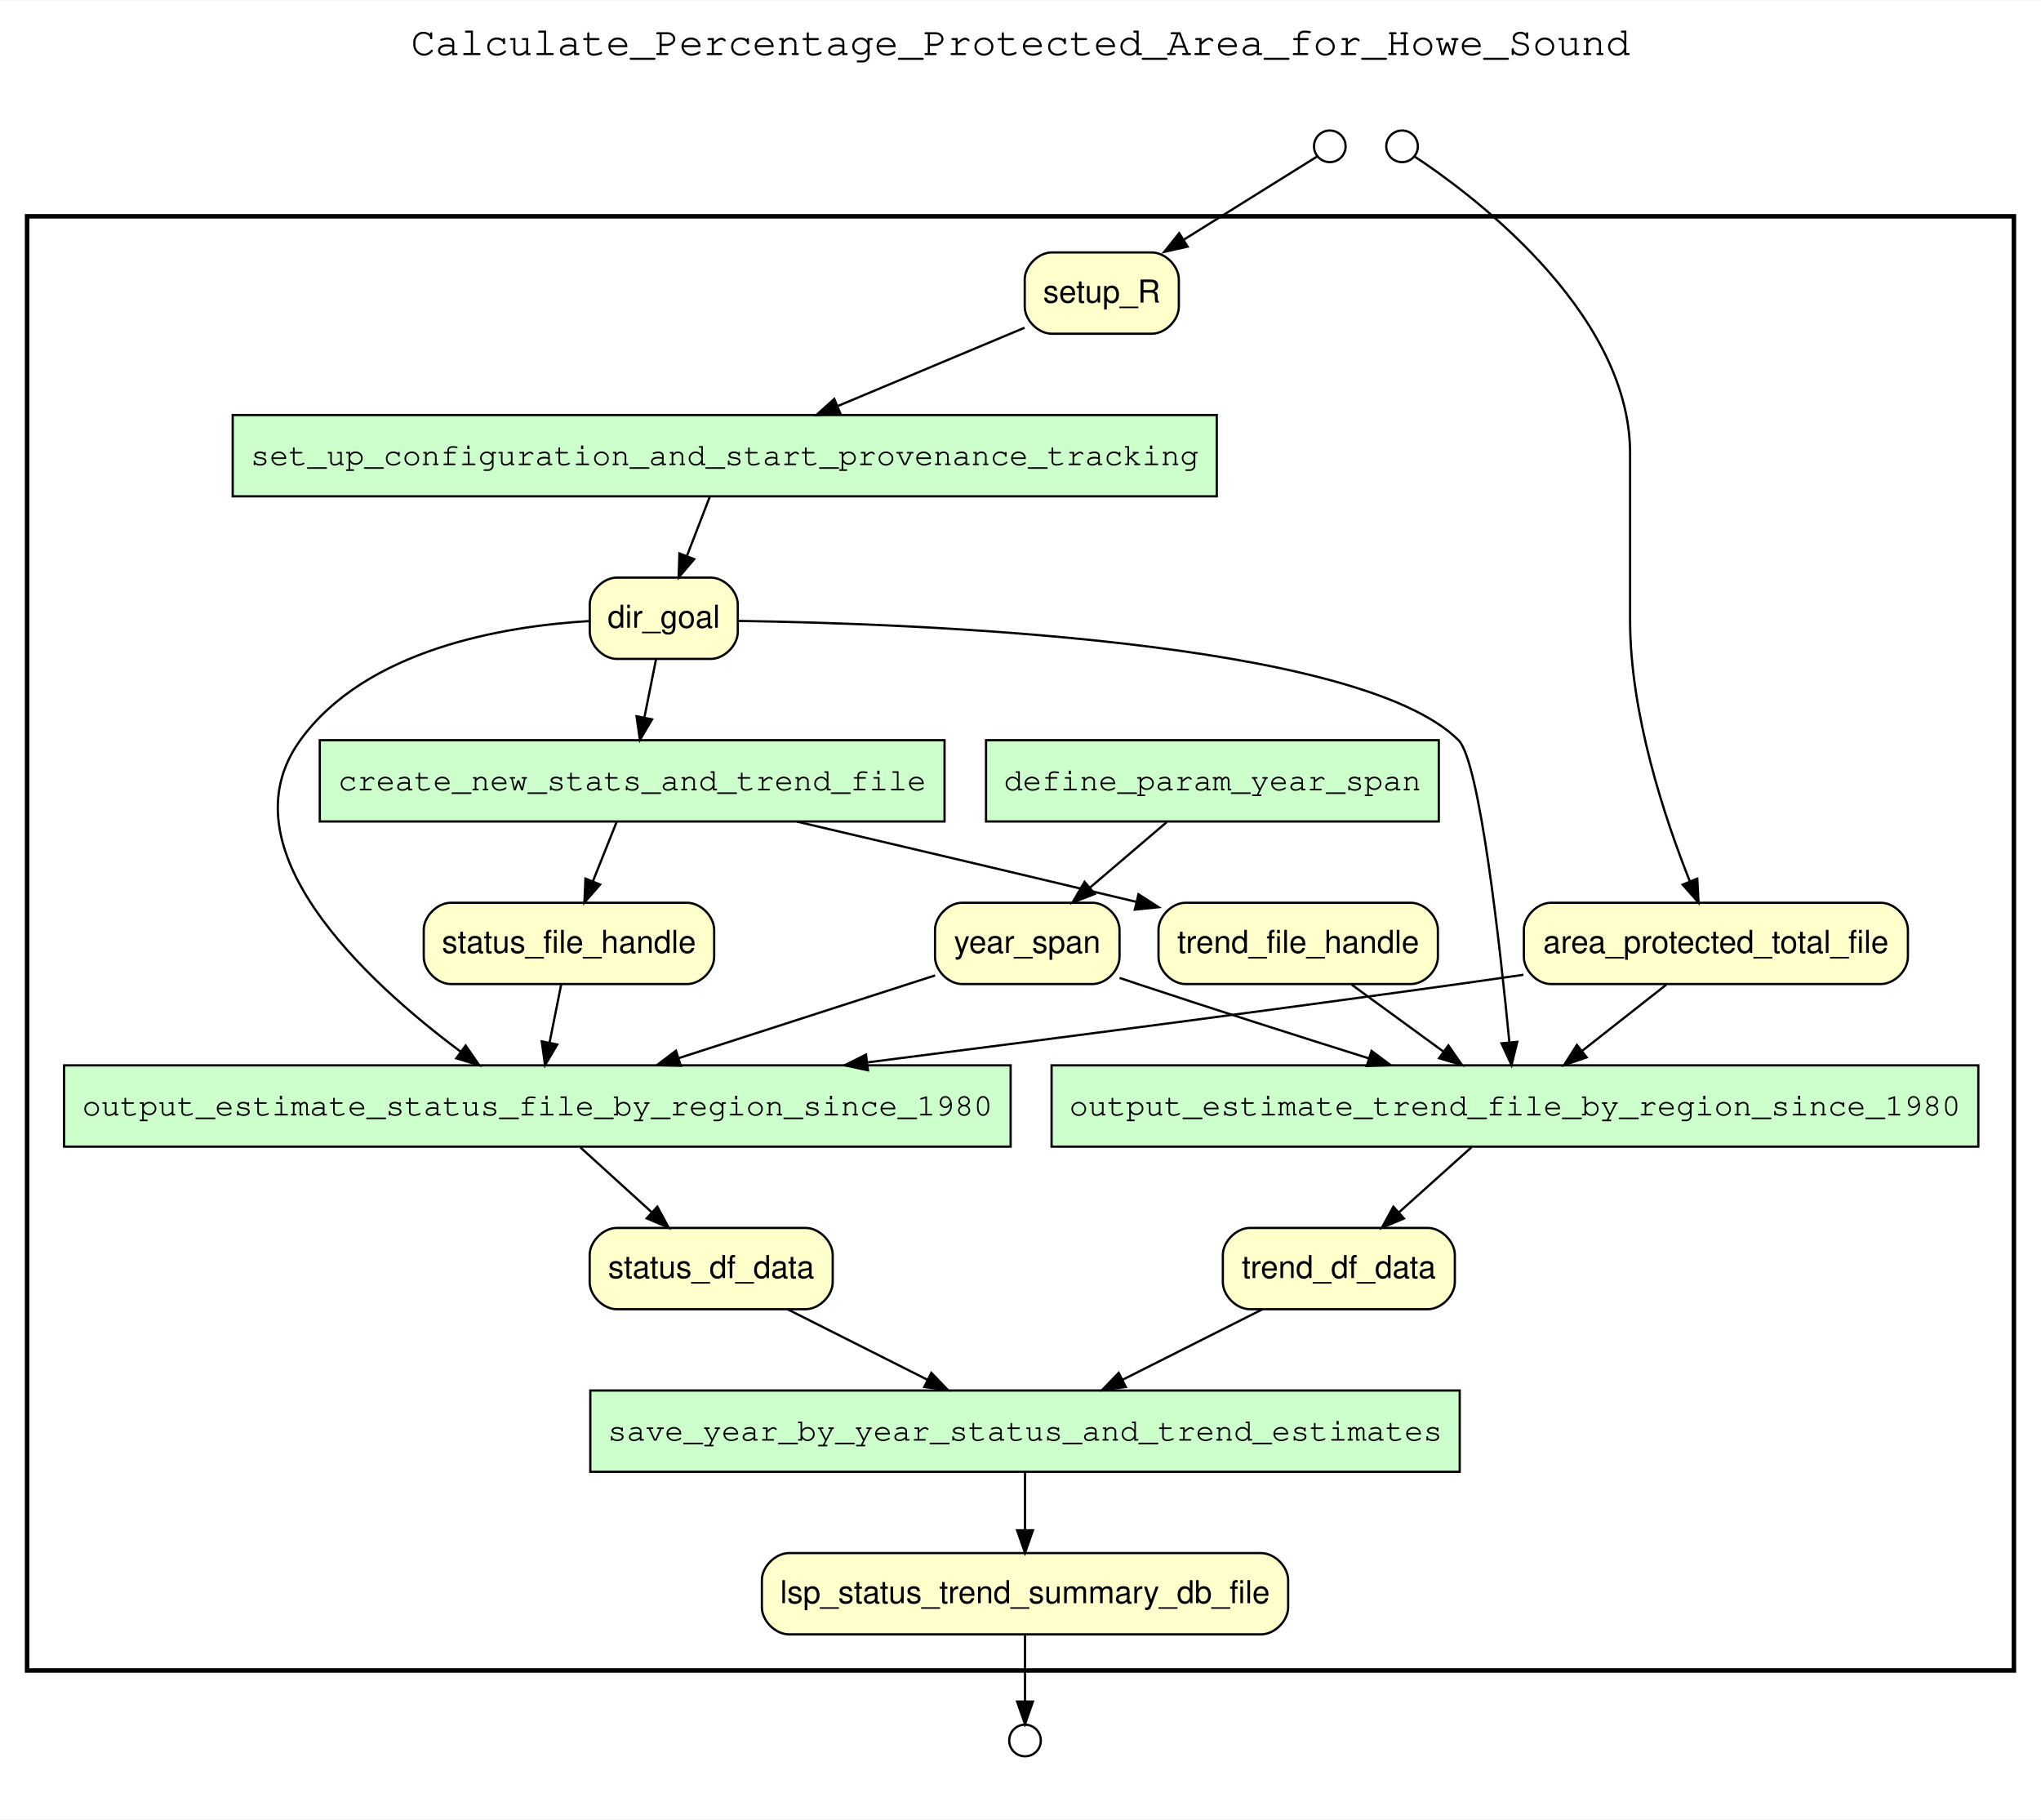
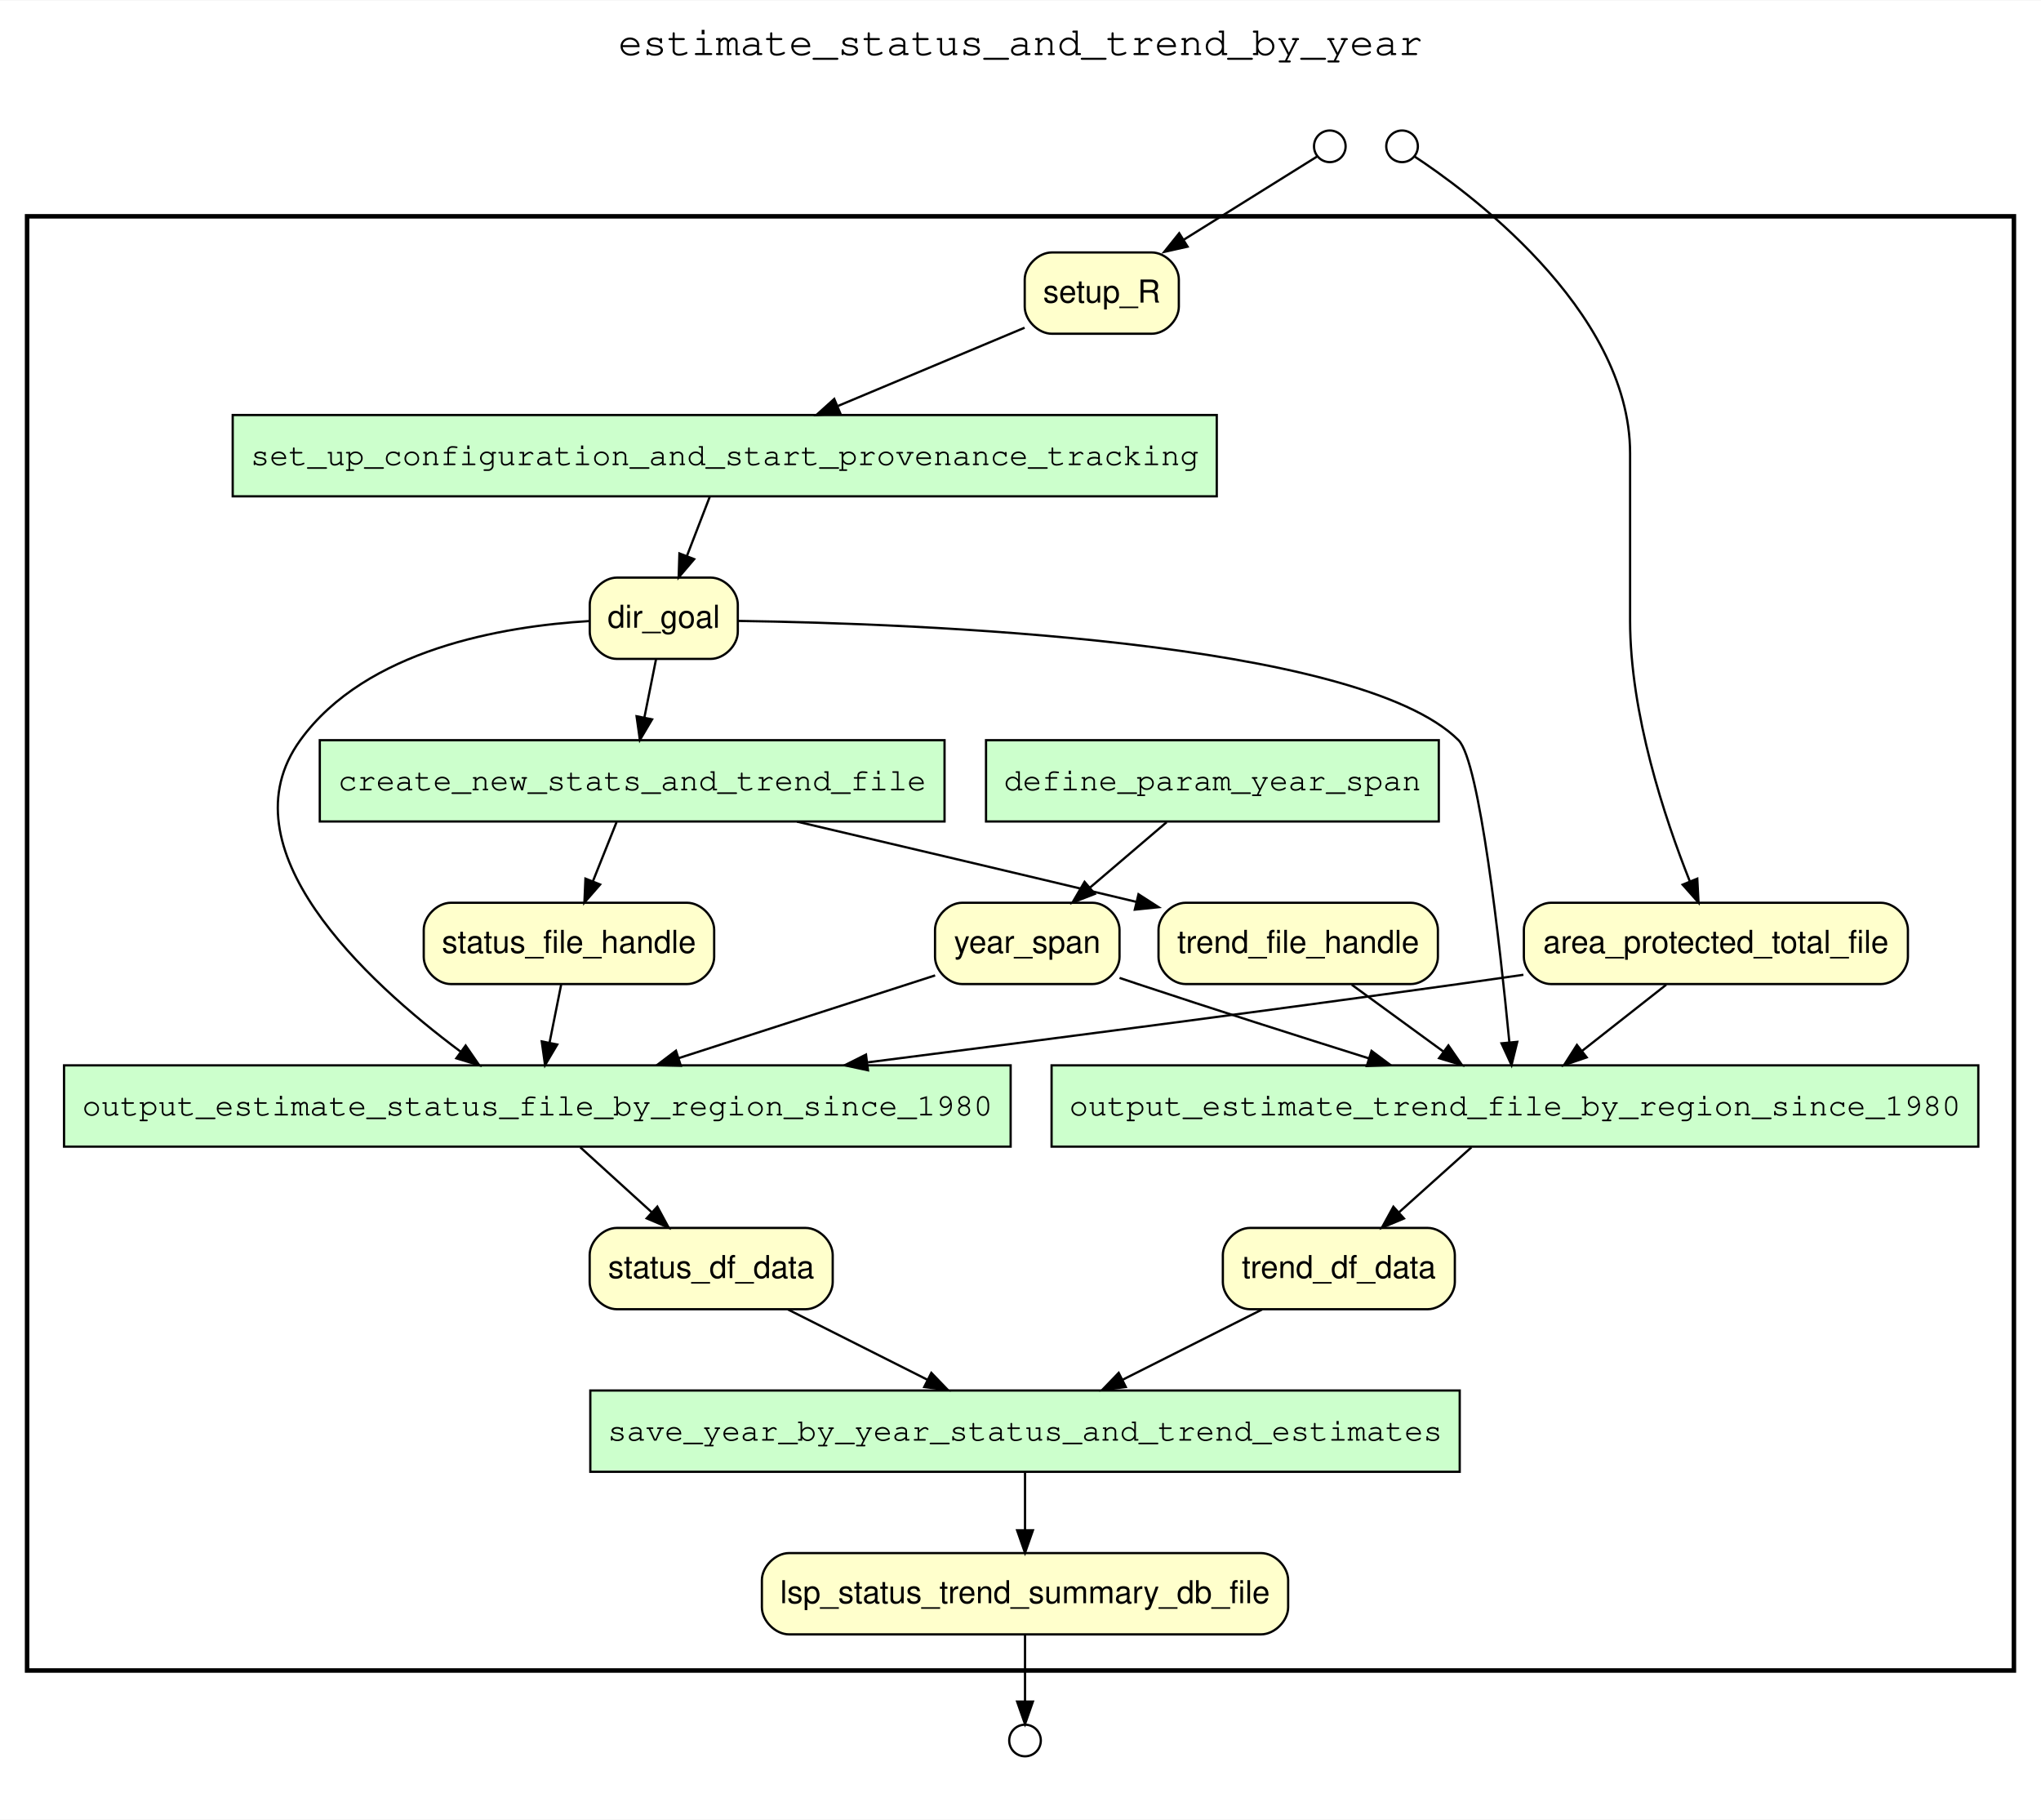
<svg xmlns="http://www.w3.org/2000/svg" width="904pt" height="806pt" viewBox="0.00 0.00 904.00 805.60">
  <g id="graph0" class="graph" transform="scale(1 1) rotate(0) translate(4 801.6)">
    <polygon fill="white" stroke="none" points="-4,4 -4,-801.6 900,-801.6 900,4 -4,4" />
-     <text text-anchor="middle" x="448" y="-777.4" font-family="Courier,monospace" font-size="18.00">Calculate_Percentage_Protected_Area_for_Howe_Sound</text>
+     <text text-anchor="middle" x="448" y="-777.4" font-family="Courier,monospace" font-size="18.00">estimate_status_and_trend_by_year</text>
    <g id="clust1" class="cluster">
      <polygon fill="none" stroke="black" stroke-width="2" points="8,-62 8,-706 888,-706 888,-62 8,-62" />
    </g>
    <g id="clust2" class="cluster">
      <polygon fill="none" stroke="white" stroke-width="2" points="16,-70 16,-698 880,-698 880,-70 16,-70" />
    </g>
    <g id="clust3" class="cluster">
      <polygon fill="none" stroke="white" stroke-width="2" points="562,-714 562,-760 640,-760 640,-714 562,-714" />
    </g>
    <g id="clust4" class="cluster">
      <polygon fill="none" stroke="white" stroke-width="2" points="570,-722 570,-752 632,-752 632,-722 570,-722" />
    </g>
    <g id="clust5" class="cluster">
      <polygon fill="none" stroke="white" stroke-width="2" points="427,-8 427,-54 473,-54 473,-8 427,-8" />
    </g>
    <g id="clust6" class="cluster">
      <polygon fill="none" stroke="white" stroke-width="2" points="435,-16 435,-46 465,-46 465,-16 435,-16" />
    </g>
    <g id="node1" class="node">
      <polygon fill="#ccffcc" stroke="black" points="872.234,-330 461.766,-330 461.766,-294 872.234,-294 872.234,-330" />
      <text text-anchor="middle" x="667" y="-307.8" font-family="Courier,monospace" font-size="14.00">output_estimate_trend_file_by_region_since_1980</text>
    </g>
    <g id="node14" class="node">
      <path fill="#ffffcc" stroke="black" d="M628.376,-258C628.376,-258 549.624,-258 549.624,-258 543.624,-258 537.624,-252 537.624,-246 537.624,-246 537.624,-234 537.624,-234 537.624,-228 543.624,-222 549.624,-222 549.624,-222 628.376,-222 628.376,-222 634.376,-222 640.376,-228 640.376,-234 640.376,-234 640.376,-246 640.376,-246 640.376,-252 634.376,-258 628.376,-258" />
      <text text-anchor="middle" x="589" y="-235.8" font-family="Helvetica,sans-Serif" font-size="14.00">trend_df_data</text>
    </g>
    <g id="edge18" class="edge">
      <path fill="none" stroke="black" d="M647.719,-293.697C638.085,-285.05 626.271,-274.449 615.773,-265.027" />
      <polygon fill="black" stroke="black" points="617.839,-262.179 608.059,-258.104 613.164,-267.388 617.839,-262.179" />
    </g>
    <g id="node2" class="node">
      <polygon fill="#ccffcc" stroke="black" points="443.633,-330 24.367,-330 24.367,-294 443.633,-294 443.633,-330" />
      <text text-anchor="middle" x="234" y="-307.8" font-family="Courier,monospace" font-size="14.00">output_estimate_status_file_by_region_since_1980</text>
    </g>
    <g id="node13" class="node">
      <path fill="#ffffcc" stroke="black" d="M352.823,-258C352.823,-258 269.177,-258 269.177,-258 263.177,-258 257.177,-252 257.177,-246 257.177,-246 257.177,-234 257.177,-234 257.177,-228 263.177,-222 269.177,-222 269.177,-222 352.823,-222 352.823,-222 358.823,-222 364.823,-228 364.823,-234 364.823,-234 364.823,-246 364.823,-246 364.823,-252 358.823,-258 352.823,-258" />
      <text text-anchor="middle" x="311" y="-235.8" font-family="Helvetica,sans-Serif" font-size="14.00">status_df_data</text>
    </g>
    <g id="edge17" class="edge">
      <path fill="none" stroke="black" d="M253.034,-293.697C262.545,-285.05 274.207,-274.449 284.57,-265.027" />
      <polygon fill="black" stroke="black" points="287.14,-267.421 292.185,-258.104 282.431,-262.241 287.14,-267.421" />
    </g>
    <g id="node3" class="node">
      <polygon fill="#ccffcc" stroke="black" points="633.269,-474 432.731,-474 432.731,-438 633.269,-438 633.269,-474" />
      <text text-anchor="middle" x="533" y="-451.8" font-family="Courier,monospace" font-size="14.00">define_param_year_span</text>
    </g>
    <g id="node11" class="node">
      <path fill="#ffffcc" stroke="black" d="M479.857,-402C479.857,-402 422.143,-402 422.143,-402 416.143,-402 410.143,-396 410.143,-390 410.143,-390 410.143,-378 410.143,-378 410.143,-372 416.143,-366 422.143,-366 422.143,-366 479.857,-366 479.857,-366 485.857,-366 491.857,-372 491.857,-378 491.857,-378 491.857,-390 491.857,-390 491.857,-396 485.857,-402 479.857,-402" />
      <text text-anchor="middle" x="451" y="-379.8" font-family="Helvetica,sans-Serif" font-size="14.00">year_span</text>
    </g>
    <g id="edge16" class="edge">
      <path fill="none" stroke="black" d="M512.73,-437.697C502.502,-428.965 489.939,-418.24 478.822,-408.75" />
      <polygon fill="black" stroke="black" points="480.915,-405.935 471.037,-402.104 476.37,-411.259 480.915,-405.935" />
    </g>
    <g id="node4" class="node">
      <polygon fill="#ccffcc" stroke="black" points="414.357,-474 137.643,-474 137.643,-438 414.357,-438 414.357,-474" />
      <text text-anchor="middle" x="276" y="-451.8" font-family="Courier,monospace" font-size="14.00">create_new_stats_and_trend_file</text>
    </g>
    <g id="node9" class="node">
      <path fill="#ffffcc" stroke="black" d="M300.318,-402C300.318,-402 195.682,-402 195.682,-402 189.682,-402 183.682,-396 183.682,-390 183.682,-390 183.682,-378 183.682,-378 183.682,-372 189.682,-366 195.682,-366 195.682,-366 300.318,-366 300.318,-366 306.318,-366 312.318,-372 312.318,-378 312.318,-378 312.318,-390 312.318,-390 312.318,-396 306.318,-402 300.318,-402" />
      <text text-anchor="middle" x="248" y="-379.8" font-family="Helvetica,sans-Serif" font-size="14.00">status_file_handle</text>
    </g>
    <g id="edge14" class="edge">
      <path fill="none" stroke="black" d="M269.079,-437.697C265.925,-429.813 262.122,-420.304 258.619,-411.546" />
      <polygon fill="black" stroke="black" points="261.805,-410.089 254.842,-402.104 255.306,-412.689 261.805,-410.089" />
    </g>
    <g id="node10" class="node">
      <path fill="#ffffcc" stroke="black" d="M620.871,-402C620.871,-402 521.129,-402 521.129,-402 515.129,-402 509.129,-396 509.129,-390 509.129,-390 509.129,-378 509.129,-378 509.129,-372 515.129,-366 521.129,-366 521.129,-366 620.871,-366 620.871,-366 626.871,-366 632.871,-372 632.871,-378 632.871,-378 632.871,-390 632.871,-390 632.871,-396 626.871,-402 620.871,-402" />
      <text text-anchor="middle" x="571" y="-379.8" font-family="Helvetica,sans-Serif" font-size="14.00">trend_file_handle</text>
    </g>
    <g id="edge15" class="edge">
      <path fill="none" stroke="black" d="M348.989,-437.942C390.537,-428.2 443.82,-415.654 499.177,-402.429" />
      <polygon fill="black" stroke="black" points="500.257,-405.77 509.169,-400.041 498.629,-398.962 500.257,-405.77" />
    </g>
    <g id="node5" class="node">
      <polygon fill="#ccffcc" stroke="black" points="534.93,-618 99.07,-618 99.07,-582 534.93,-582 534.93,-618" />
      <text text-anchor="middle" x="317" y="-595.8" font-family="Courier,monospace" font-size="14.00">set_up_configuration_and_start_provenance_tracking</text>
    </g>
    <g id="node8" class="node">
      <path fill="#ffffcc" stroke="black" d="M310.787,-546C310.787,-546 269.213,-546 269.213,-546 263.213,-546 257.213,-540 257.213,-534 257.213,-534 257.213,-522 257.213,-522 257.213,-516 263.213,-510 269.213,-510 269.213,-510 310.787,-510 310.787,-510 316.787,-510 322.787,-516 322.787,-522 322.787,-522 322.787,-534 322.787,-534 322.787,-540 316.787,-546 310.787,-546" />
      <text text-anchor="middle" x="290" y="-523.8" font-family="Helvetica,sans-Serif" font-size="14.00">dir_goal</text>
    </g>
    <g id="edge13" class="edge">
      <path fill="none" stroke="black" d="M310.326,-581.697C307.285,-573.813 303.617,-564.304 300.239,-555.546" />
      <polygon fill="black" stroke="black" points="303.462,-554.175 296.597,-546.104 296.931,-556.694 303.462,-554.175" />
    </g>
    <g id="node6" class="node">
      <polygon fill="#ccffcc" stroke="black" points="642.539,-186 257.461,-186 257.461,-150 642.539,-150 642.539,-186" />
      <text text-anchor="middle" x="450" y="-163.8" font-family="Courier,monospace" font-size="14.00">save_year_by_year_status_and_trend_estimates</text>
    </g>
    <g id="node15" class="node">
      <path fill="#ffffcc" stroke="black" d="M554.546,-114C554.546,-114 345.454,-114 345.454,-114 339.454,-114 333.454,-108 333.454,-102 333.454,-102 333.454,-90 333.454,-90 333.454,-84 339.454,-78 345.454,-78 345.454,-78 554.546,-78 554.546,-78 560.546,-78 566.546,-84 566.546,-90 566.546,-90 566.546,-102 566.546,-102 566.546,-108 560.546,-114 554.546,-114" />
      <text text-anchor="middle" x="450" y="-91.8" font-family="Helvetica,sans-Serif" font-size="14.00">lsp_status_trend_summary_db_file</text>
    </g>
    <g id="edge19" class="edge">
      <path fill="none" stroke="black" d="M450,-149.697C450,-141.983 450,-132.712 450,-124.112" />
      <polygon fill="black" stroke="black" points="453.5,-124.104 450,-114.104 446.5,-124.104 453.5,-124.104" />
    </g>
    <g id="node7" class="node">
      <path fill="#ffffcc" stroke="black" d="M506.128,-690C506.128,-690 461.872,-690 461.872,-690 455.872,-690 449.872,-684 449.872,-678 449.872,-678 449.872,-666 449.872,-666 449.872,-660 455.872,-654 461.872,-654 461.872,-654 506.128,-654 506.128,-654 512.128,-654 518.128,-660 518.128,-666 518.128,-666 518.128,-678 518.128,-678 518.128,-684 512.128,-690 506.128,-690" />
      <text text-anchor="middle" x="484" y="-667.8" font-family="Helvetica,sans-Serif" font-size="14.00">setup_R</text>
    </g>
    <g id="edge12" class="edge">
      <path fill="none" stroke="black" d="M449.802,-656.666C426.005,-646.691 393.885,-633.227 367.195,-622.04" />
      <polygon fill="black" stroke="black" points="368.208,-618.67 357.633,-618.032 365.502,-625.125 368.208,-618.67" />
    </g>
    <g id="edge9" class="edge">
      <path fill="none" stroke="black" d="M323.007,-526.82C401.774,-525.668 597.489,-518.307 642,-474 651.333,-464.71 660.316,-383.745 664.52,-340.295" />
      <polygon fill="black" stroke="black" points="668.025,-340.409 665.484,-330.124 661.056,-339.749 668.025,-340.409" />
    </g>
    <g id="edge10" class="edge">
      <path fill="none" stroke="black" d="M256.956,-526.757C218.98,-524.482 158.154,-514.29 129,-474 94.429,-426.224 157.623,-367.688 200.079,-336.014" />
      <polygon fill="black" stroke="black" points="202.242,-338.768 208.259,-330.048 198.117,-333.113 202.242,-338.768" />
    </g>
    <g id="edge11" class="edge">
      <path fill="none" stroke="black" d="M286.539,-509.697C284.997,-501.983 283.142,-492.712 281.422,-484.112" />
      <polygon fill="black" stroke="black" points="284.814,-483.224 279.421,-474.104 277.95,-484.597 284.814,-483.224" />
    </g>
    <g id="edge8" class="edge">
      <path fill="none" stroke="black" d="M244.539,-365.697C242.997,-357.983 241.142,-348.712 239.422,-340.112" />
      <polygon fill="black" stroke="black" points="242.814,-339.224 237.421,-330.104 235.95,-340.597 242.814,-339.224" />
    </g>
    <g id="edge7" class="edge">
      <path fill="none" stroke="black" d="M594.73,-365.697C606.937,-356.796 621.985,-345.823 635.184,-336.199" />
      <polygon fill="black" stroke="black" points="637.525,-338.824 643.543,-330.104 633.4,-333.168 637.525,-338.824" />
    </g>
    <g id="edge5" class="edge">
      <path fill="none" stroke="black" d="M491.879,-368.726C494.625,-367.796 497.351,-366.88 500,-366 533.603,-354.841 571.175,-342.872 602.159,-333.137" />
      <polygon fill="black" stroke="black" points="603.479,-336.391 611.974,-330.059 601.384,-329.712 603.479,-336.391" />
    </g>
    <g id="edge6" class="edge">
      <path fill="none" stroke="black" d="M410.184,-369.834C378.177,-359.509 333.086,-344.963 296.533,-333.172" />
      <polygon fill="black" stroke="black" points="297.546,-329.821 286.954,-330.082 295.397,-336.483 297.546,-329.821" />
    </g>
    <g id="node12" class="node">
      <path fill="#ffffcc" stroke="black" d="M829.05,-402C829.05,-402 682.95,-402 682.95,-402 676.95,-402 670.95,-396 670.95,-390 670.95,-390 670.95,-378 670.95,-378 670.95,-372 676.95,-366 682.95,-366 682.95,-366 829.05,-366 829.05,-366 835.05,-366 841.05,-372 841.05,-378 841.05,-378 841.05,-390 841.05,-390 841.05,-396 835.05,-402 829.05,-402" />
      <text text-anchor="middle" x="756" y="-379.8" font-family="Helvetica,sans-Serif" font-size="14.00">area_protected_total_file</text>
    </g>
    <g id="edge3" class="edge">
      <path fill="none" stroke="black" d="M734,-365.697C722.791,-356.881 708.998,-346.032 696.846,-336.474" />
      <polygon fill="black" stroke="black" points="698.771,-333.535 688.747,-330.104 694.443,-339.038 698.771,-333.535" />
    </g>
    <g id="edge4" class="edge">
      <path fill="none" stroke="black" d="M670.742,-370.107C661.052,-368.695 651.315,-367.299 642,-366 555.339,-353.911 458.193,-341.256 380.439,-331.344" />
      <polygon fill="black" stroke="black" points="380.448,-327.817 370.086,-330.026 379.564,-334.761 380.448,-327.817" />
    </g>
    <g id="edge2" class="edge">
      <path fill="none" stroke="black" d="M345.003,-221.876C363.598,-212.512 386.827,-200.814 406.706,-190.803" />
      <polygon fill="black" stroke="black" points="408.509,-193.814 415.866,-186.19 405.36,-187.562 408.509,-193.814" />
    </g>
    <g id="edge1" class="edge">
      <path fill="none" stroke="black" d="M554.997,-221.876C536.402,-212.512 513.173,-200.814 493.294,-190.803" />
      <polygon fill="black" stroke="black" points="494.64,-187.562 484.134,-186.19 491.491,-193.814 494.64,-187.562" />
    </g>
    <g id="node18" class="node">
      <ellipse fill="none" stroke="black" cx="450" cy="-31" rx="7" ry="7" />
    </g>
    <g id="edge22" class="edge">
      <path fill="none" stroke="black" d="M450,-77.785C450,-68.666 450,-57.52 450,-48.508" />
      <polygon fill="black" stroke="black" points="453.5,-48.242 450,-38.242 446.5,-48.242 453.5,-48.242" />
    </g>
    <g id="node16" class="node">
      <ellipse fill="none" stroke="black" cx="585" cy="-737" rx="7" ry="7" />
    </g>
    <g id="edge20" class="edge">
      <path fill="none" stroke="black" d="M579.28,-732.432C568.007,-725.401 542.106,-709.244 520.15,-695.549" />
      <polygon fill="black" stroke="black" points="521.996,-692.576 511.659,-690.253 518.292,-698.515 521.996,-692.576" />
    </g>
    <g id="node17" class="node">
      <ellipse fill="none" stroke="black" cx="617" cy="-737" rx="7" ry="7" />
    </g>
    <g id="edge21" class="edge">
      <path fill="none" stroke="black" d="M622.43,-732.562C643.409,-718.812 718,-665.396 718,-601 718,-601 718,-601 718,-527 718,-485.633 733.235,-439.722 744.412,-411.605" />
      <polygon fill="black" stroke="black" points="747.756,-412.673 748.31,-402.093 741.279,-410.019 747.756,-412.673" />
    </g>
  </g>
</svg>
